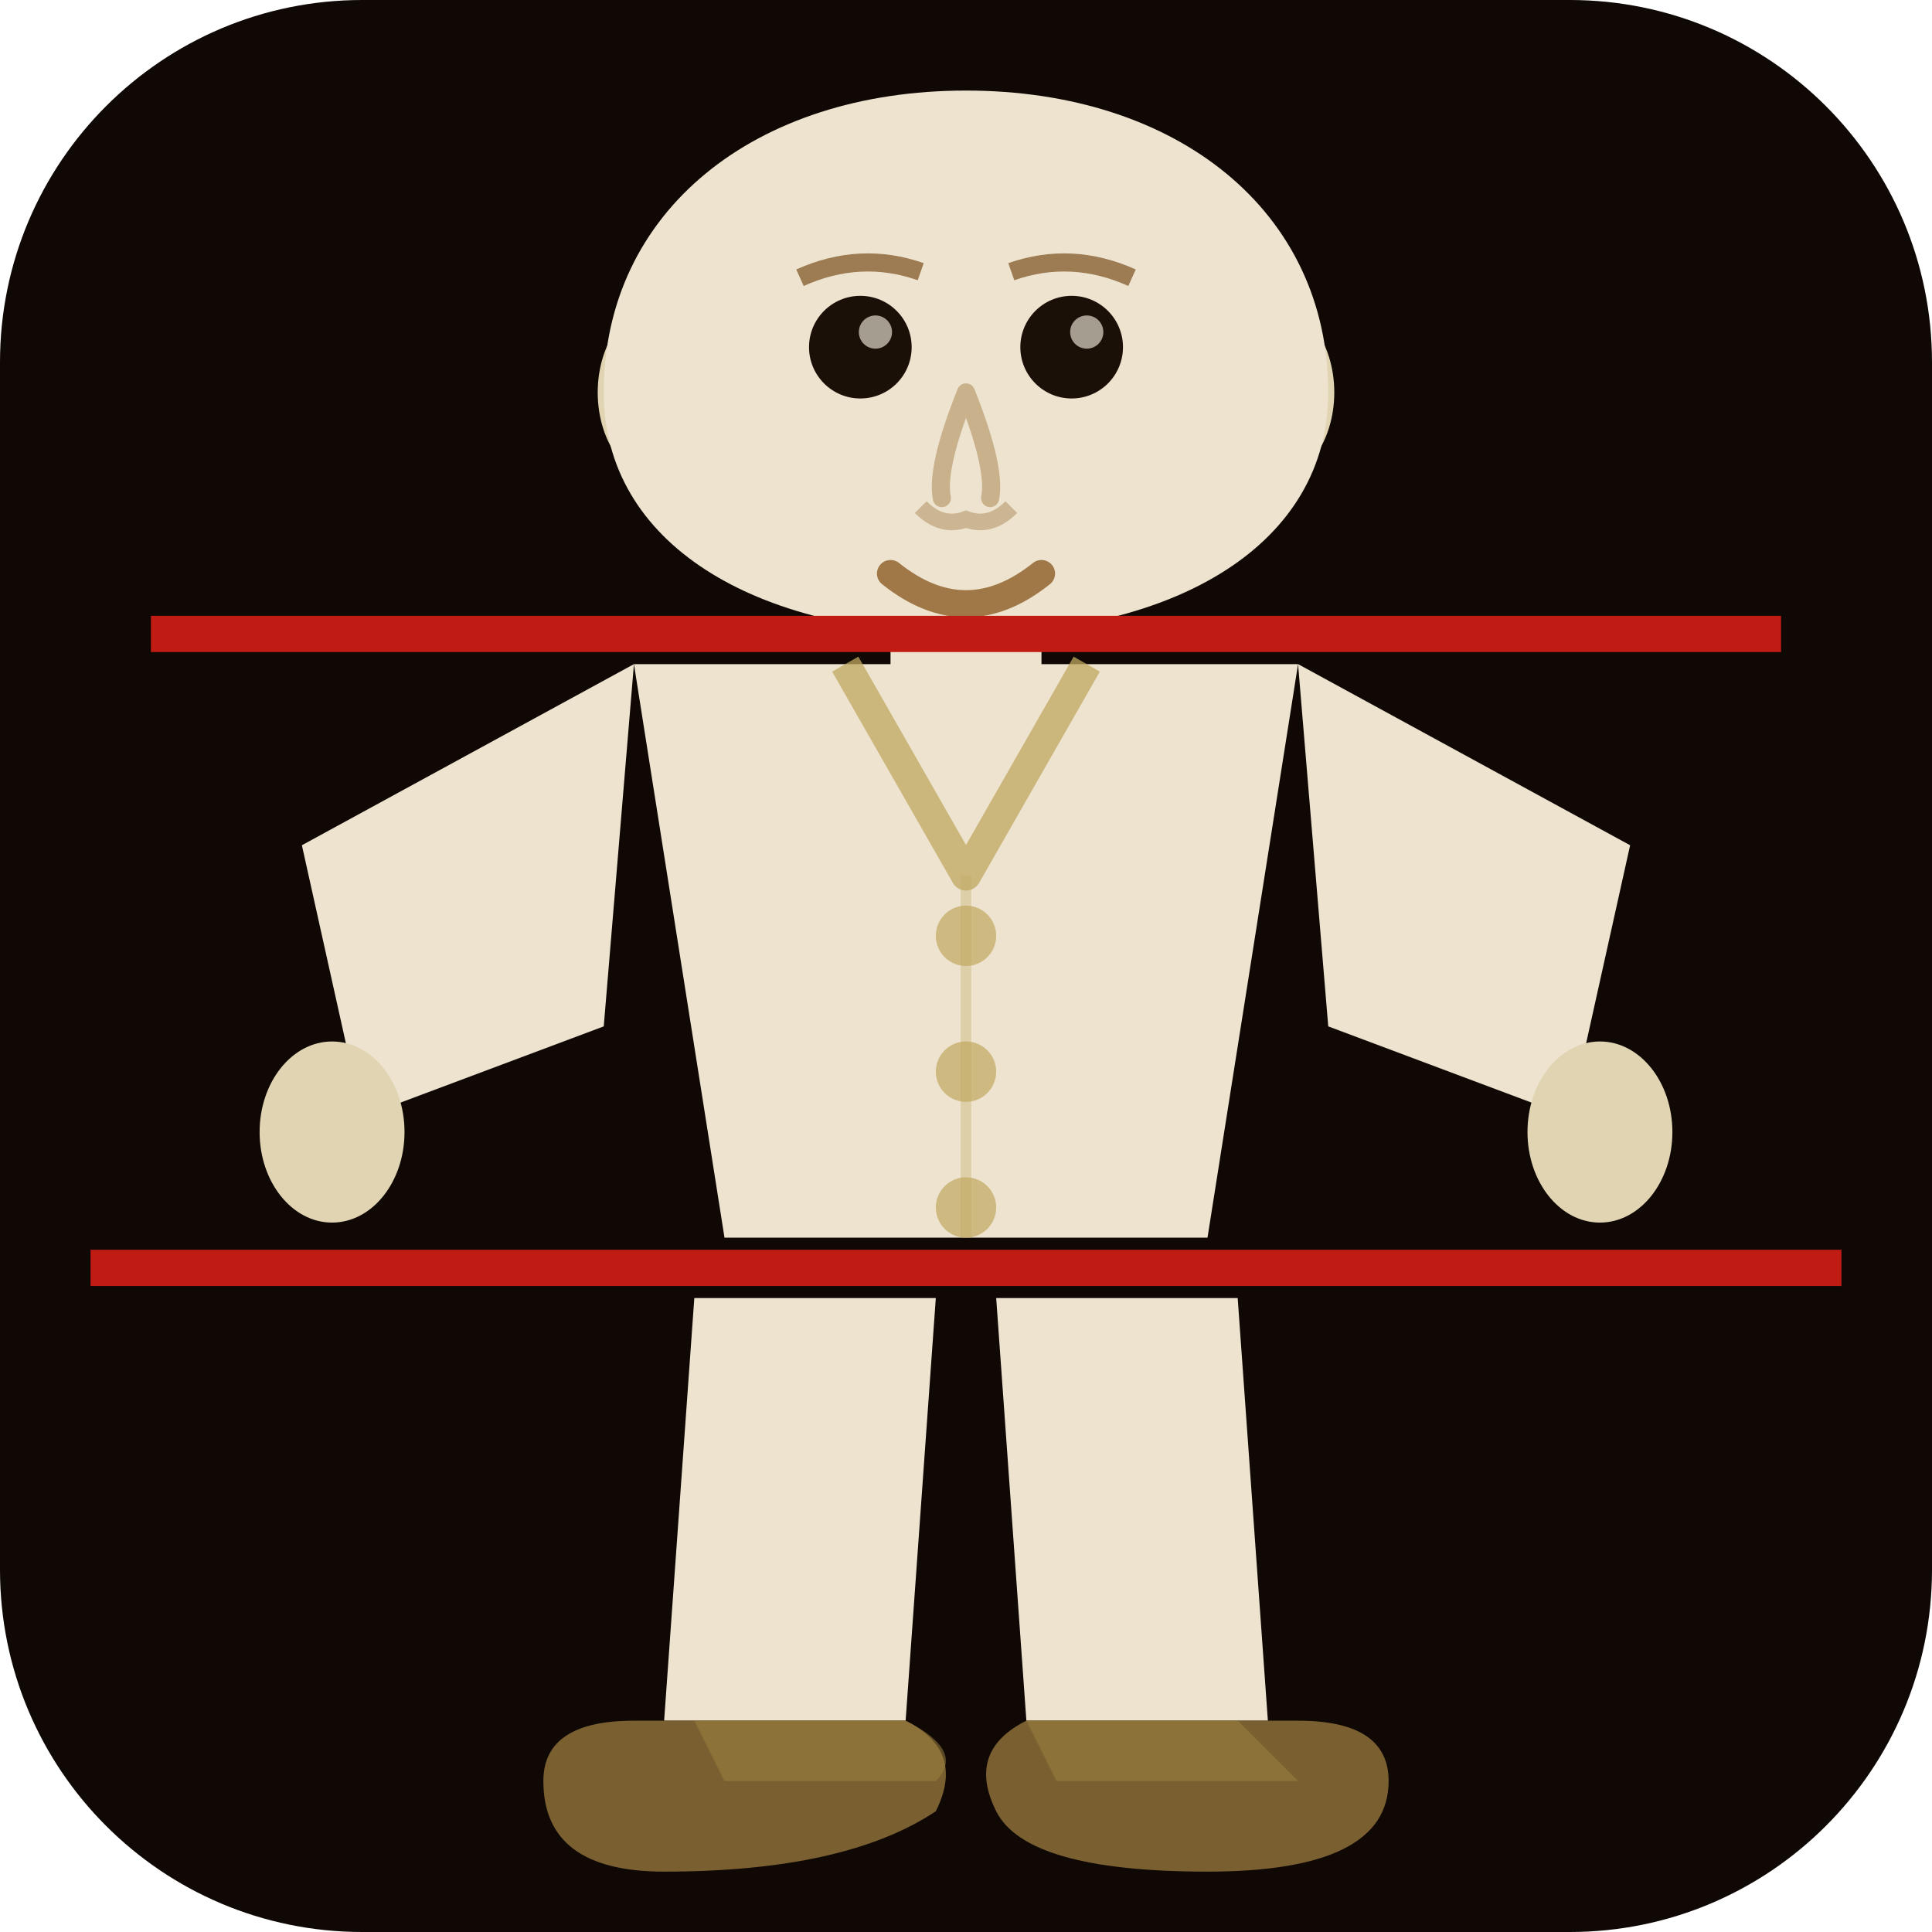
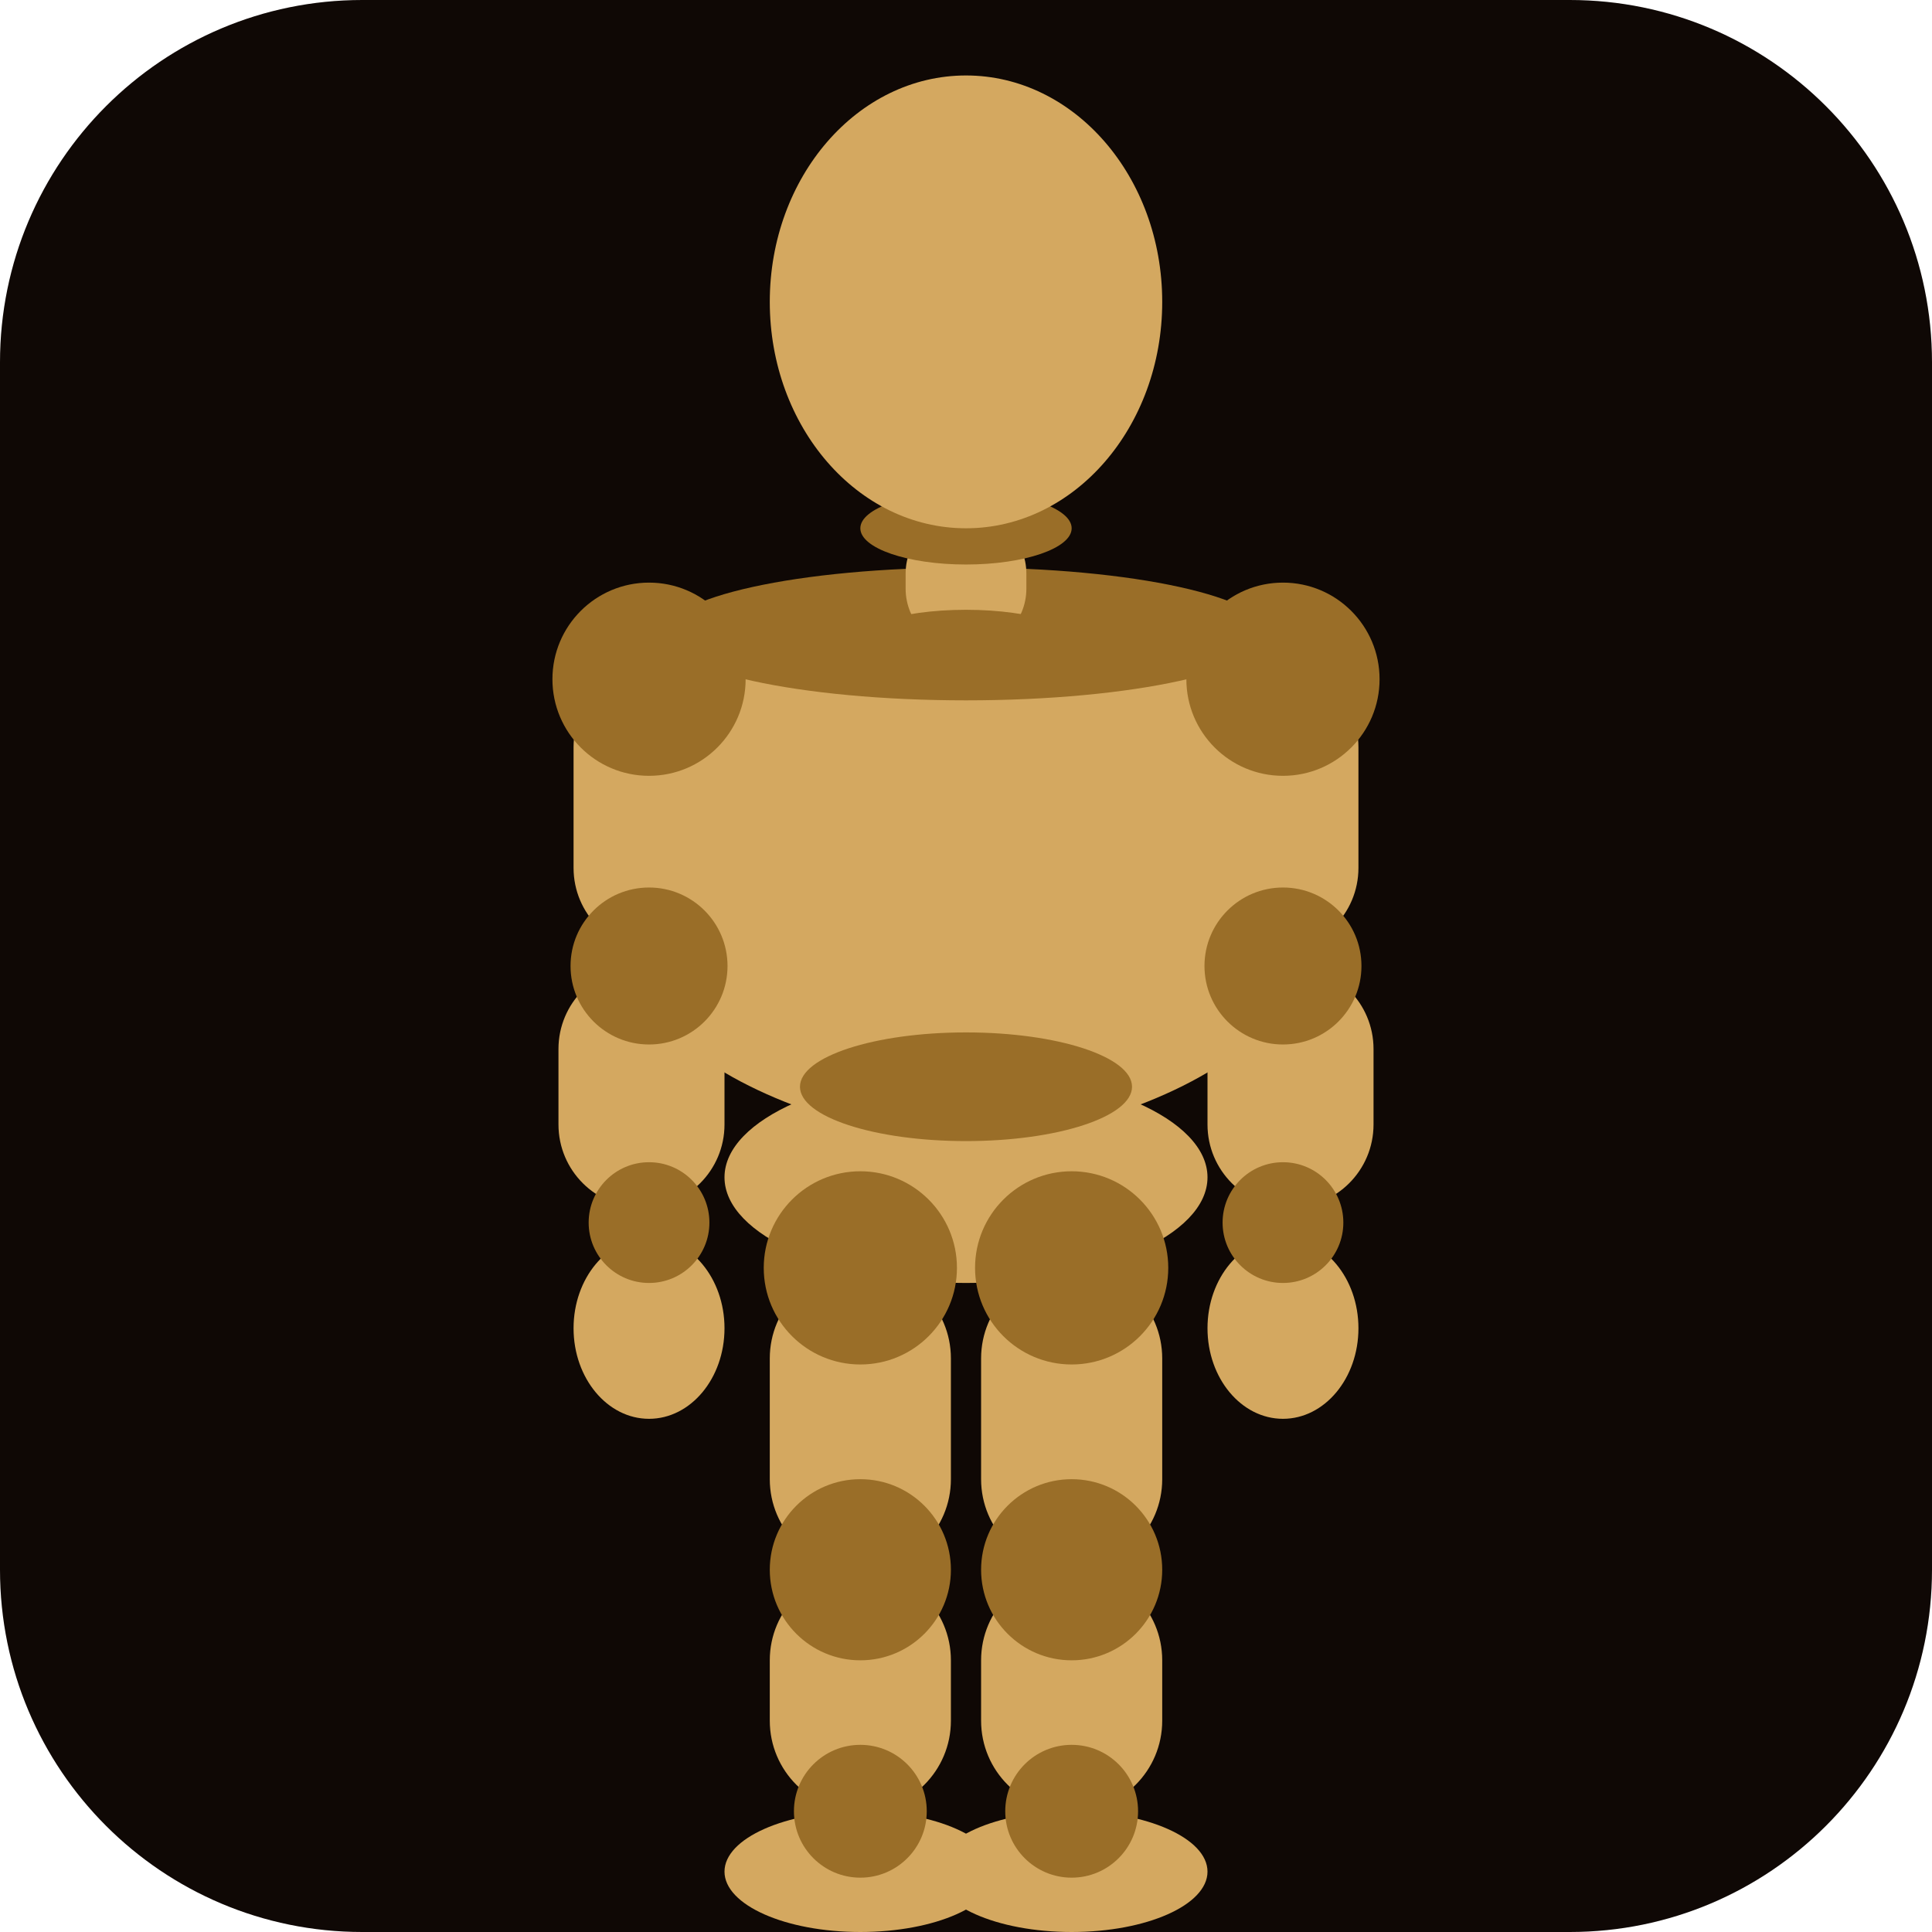
<svg xmlns="http://www.w3.org/2000/svg" viewBox="0 0 64 64">
  <rect width="64" height="64" rx="12" fill="#0f0805" />
-   <ellipse cx="22" cy="13" rx="2.2" ry="3" fill="#e0d4b2" />
-   <ellipse cx="42" cy="13" rx="2.2" ry="3" fill="#e0d4b2" />
-   <path d="M 32 3            C 39 3,44 7,44 13            C 44 18,39 21,32 21            C 25 21,20 18,20 13            C 20 7,25 3,32 3 Z" fill="#ede3ce" />
-   <rect x="29.5" y="19.5" width="5" height="3" fill="#ede3ce" />
-   <path d="M 26.5 9.2 Q 28.5 8.3,30.5 9" fill="none" stroke="#7a5020" stroke-width="0.6" opacity="0.7" />
-   <path d="M 33.5 9   Q 35.5 8.3,37.5 9.2" fill="none" stroke="#7a5020" stroke-width="0.6" opacity="0.7" />
-   <circle cx="28.5" cy="11.5" r="1.7" fill="#1a1008" />
-   <circle cx="35.5" cy="11.5" r="1.7" fill="#1a1008" />
-   <circle cx="29" cy="11" r="0.55" fill="#f0e8d8" opacity="0.65" />
-   <circle cx="36" cy="11" r="0.55" fill="#f0e8d8" opacity="0.65" />
-   <path d="M 32 13 Q 31 15.5,31.2 16.5 M 32 13 Q 33 15.5,32.8 16.5" fill="none" stroke="#b09060" stroke-width="0.6" opacity="0.6" stroke-linecap="round" />
-   <path d="M 30.5 16.8 Q 31.2 17.5,32 17.2 Q 32.8 17.5,33.5 16.8" fill="none" stroke="#b09060" stroke-width="0.55" opacity="0.55" />
-   <path d="M 29.5 19 Q 32 21,34.5 19" fill="none" stroke="#a07848" stroke-width="0.9" stroke-linecap="round" />
-   <line x1="5" y1="21" x2="59" y2="21" stroke="#c11c14" stroke-width="1.2" />
-   <path d="M 21 22 L 43 22 L 40 41 L 24 41 Z" fill="#ede3ce" />
-   <path d="M 21 22 L 10 28 L 12 37 L 20 34 Z" fill="#ede3ce" />
-   <ellipse cx="11" cy="37.5" rx="2.4" ry="3" fill="#e0d4b2" />
-   <path d="M 43 22 L 54 28 L 52 37 L 44 34 Z" fill="#ede3ce" />
-   <ellipse cx="53" cy="37.5" rx="2.4" ry="3" fill="#e0d4b2" />
-   <path d="M 28 22 L 32 29 L 36 22" fill="none" stroke="#c0a860" stroke-width="1" opacity="0.75" stroke-linejoin="round" />
-   <circle cx="32" cy="31" r="1" fill="#c0a860" opacity="0.7" />
-   <circle cx="32" cy="35.5" r="1" fill="#c0a860" opacity="0.7" />
-   <circle cx="32" cy="40" r="1" fill="#c0a860" opacity="0.7" />
-   <line x1="32" y1="29" x2="32" y2="41" stroke="#c0a860" stroke-width="0.35" opacity="0.35" />
-   <line x1="3" y1="42" x2="61" y2="42" stroke="#c11c14" stroke-width="1.2" />
-   <path d="M 23 43 L 31 43 L 30 57 L 22 57 Z" fill="#ede3ce" />
-   <path d="M 33 43 L 41 43 L 42 57 L 34 57 Z" fill="#ede3ce" />
-   <path d="M 21 57 L 30 57 Q 32 58,31 60 Q 28 62,22 62 Q 18 62,18 59 Q 18 57,21 57 Z" fill="#7a6030" />
-   <path d="M 23 57 L 30 57 Q 32 58,31 59 L 24 59 Z" fill="#9a8040" opacity="0.55" />
-   <path d="M 34 57 L 43 57 Q 46 57,46 59 Q 46 62,40 62 Q 34 62,33 60 Q 32 58,34 57 Z" fill="#7a6030" />
-   <path d="M 34 57 L 41 57 L 43 59 L 35 59 Z" fill="#9a8040" opacity="0.55" />
+   <path d="M 24 21 Q 21 27,22 34 Q 25 37,32 38 Q 39 37,42 34 Q 43 27,40 21 Z" fill="#d4a860" />
+   <ellipse cx="32" cy="39" rx="8" ry="3.5" fill="#d4a860" />
+   <rect x="19" y="22" width="5.5" height="9.5" rx="2.75" fill="#d4a860" />
+   <rect x="18.5" y="32" width="5.5" height="8" rx="2.75" fill="#d4a860" />
+   <ellipse cx="21.5" cy="44" rx="2.5" ry="3" fill="#d4a860" />
+   <rect x="39.5" y="22" width="5.5" height="9.5" rx="2.75" fill="#d4a860" />
+   <rect x="40" y="32" width="5.5" height="8" rx="2.75" fill="#d4a860" />
+   <ellipse cx="42.5" cy="44" rx="2.5" ry="3" fill="#d4a860" />
+   <rect x="25.5" y="42" width="6" height="10" rx="3" fill="#d4a860" />
+   <rect x="25.5" y="52" width="6" height="8" rx="3" fill="#d4a860" />
+   <ellipse cx="28.5" cy="62" rx="4.5" ry="2" fill="#d4a860" />
+   <rect x="32.5" y="42" width="6" height="10" rx="3" fill="#d4a860" />
+   <rect x="32.5" y="52" width="6" height="8" rx="3" fill="#d4a860" />
+   <ellipse cx="35.5" cy="62" rx="4.5" ry="2" fill="#d4a860" />
+   <ellipse cx="32" cy="21" rx="10" ry="2.2" fill="#9a6e28" />
+   <circle cx="21.5" cy="22.5" r="3.2" fill="#9a6e28" />
+   <circle cx="42.5" cy="22.5" r="3.2" fill="#9a6e28" />
+   <circle cx="21.5" cy="32" r="2.6" fill="#9a6e28" />
+   <circle cx="42.5" cy="32" r="2.6" fill="#9a6e28" />
+   <circle cx="21.5" cy="40.5" r="2" fill="#9a6e28" />
+   <circle cx="42.5" cy="40.5" r="2" fill="#9a6e28" />
+   <ellipse cx="32" cy="36" rx="5.5" ry="1.8" fill="#9a6e28" />
+   <circle cx="28.5" cy="42" r="3.2" fill="#9a6e28" />
+   <circle cx="35.5" cy="42" r="3.2" fill="#9a6e28" />
+   <circle cx="28.5" cy="52" r="3" fill="#9a6e28" />
+   <circle cx="35.5" cy="52" r="3" fill="#9a6e28" />
+   <circle cx="28.5" cy="60" r="2.2" fill="#9a6e28" />
+   <circle cx="35.5" cy="60" r="2.2" fill="#9a6e28" />
+   <rect x="30" y="17" width="4" height="4.5" rx="2" fill="#d4a860" />
+   <ellipse cx="32" cy="21.5" rx="4" ry="1.3" fill="#9a6e28" />
+   <ellipse cx="32" cy="17.5" rx="3.5" ry="1.2" fill="#9a6e28" />
+   <ellipse cx="32" cy="10" rx="6.5" ry="7.5" fill="#d4a860" />
</svg>
